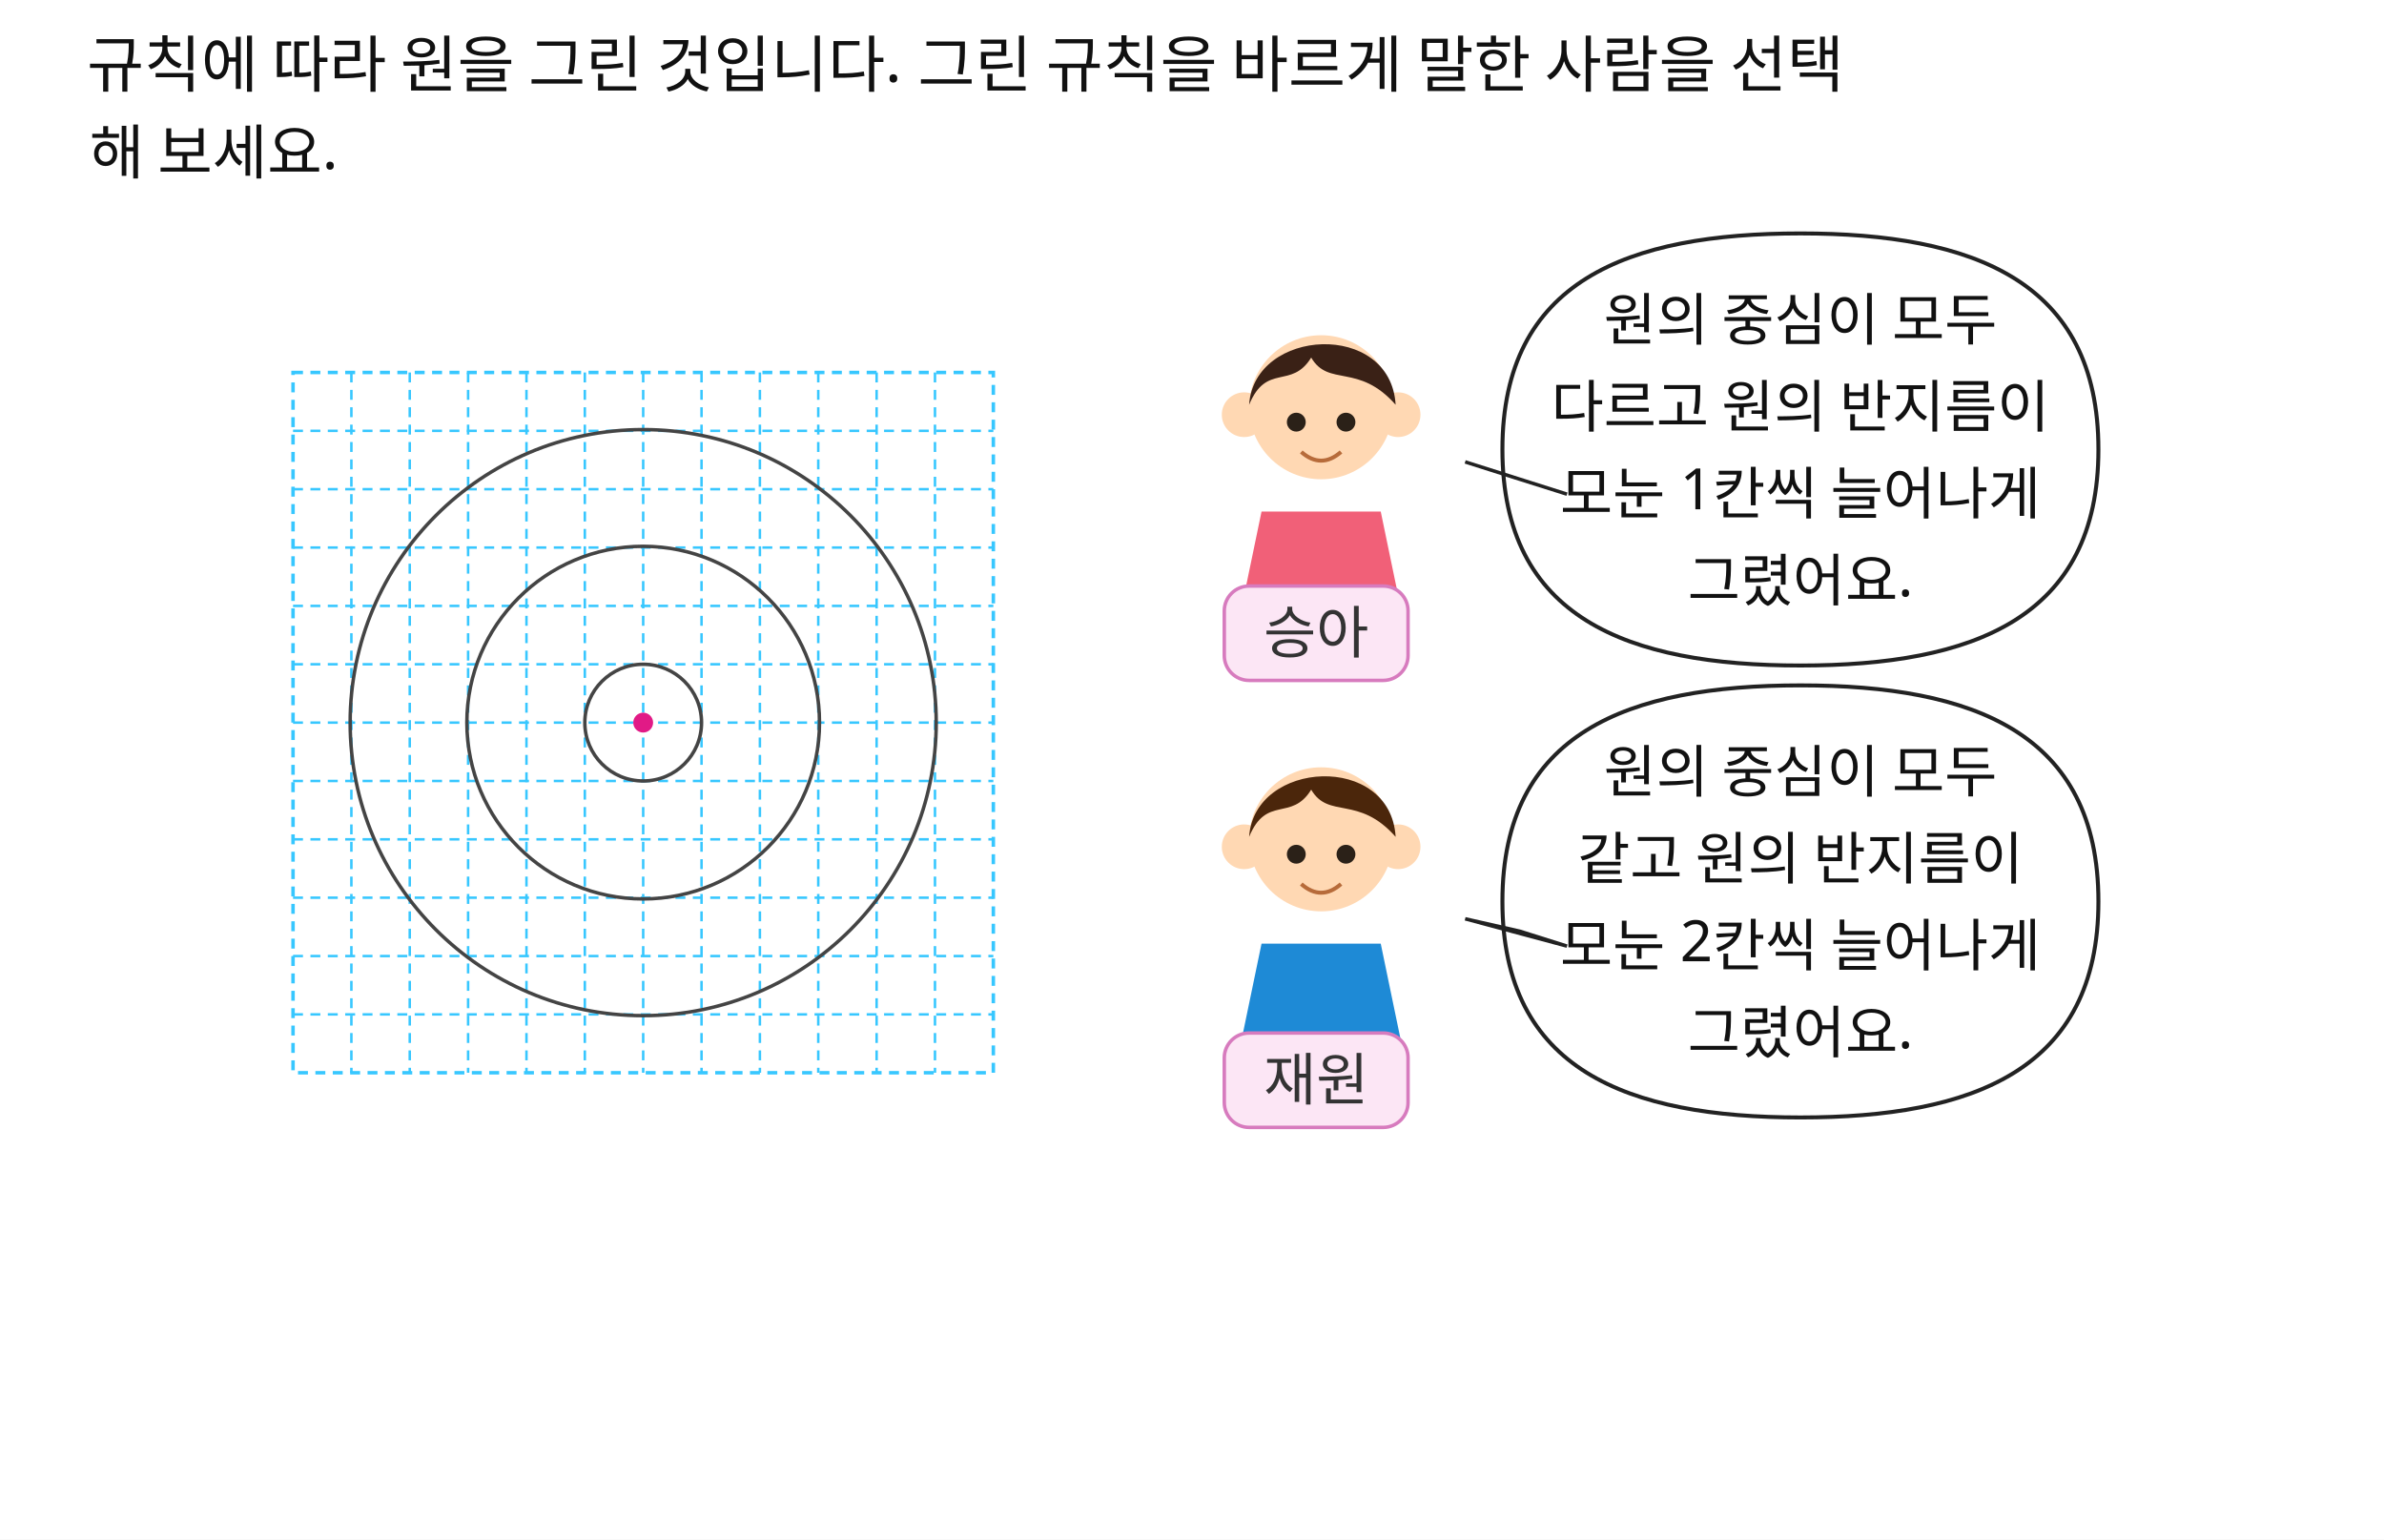
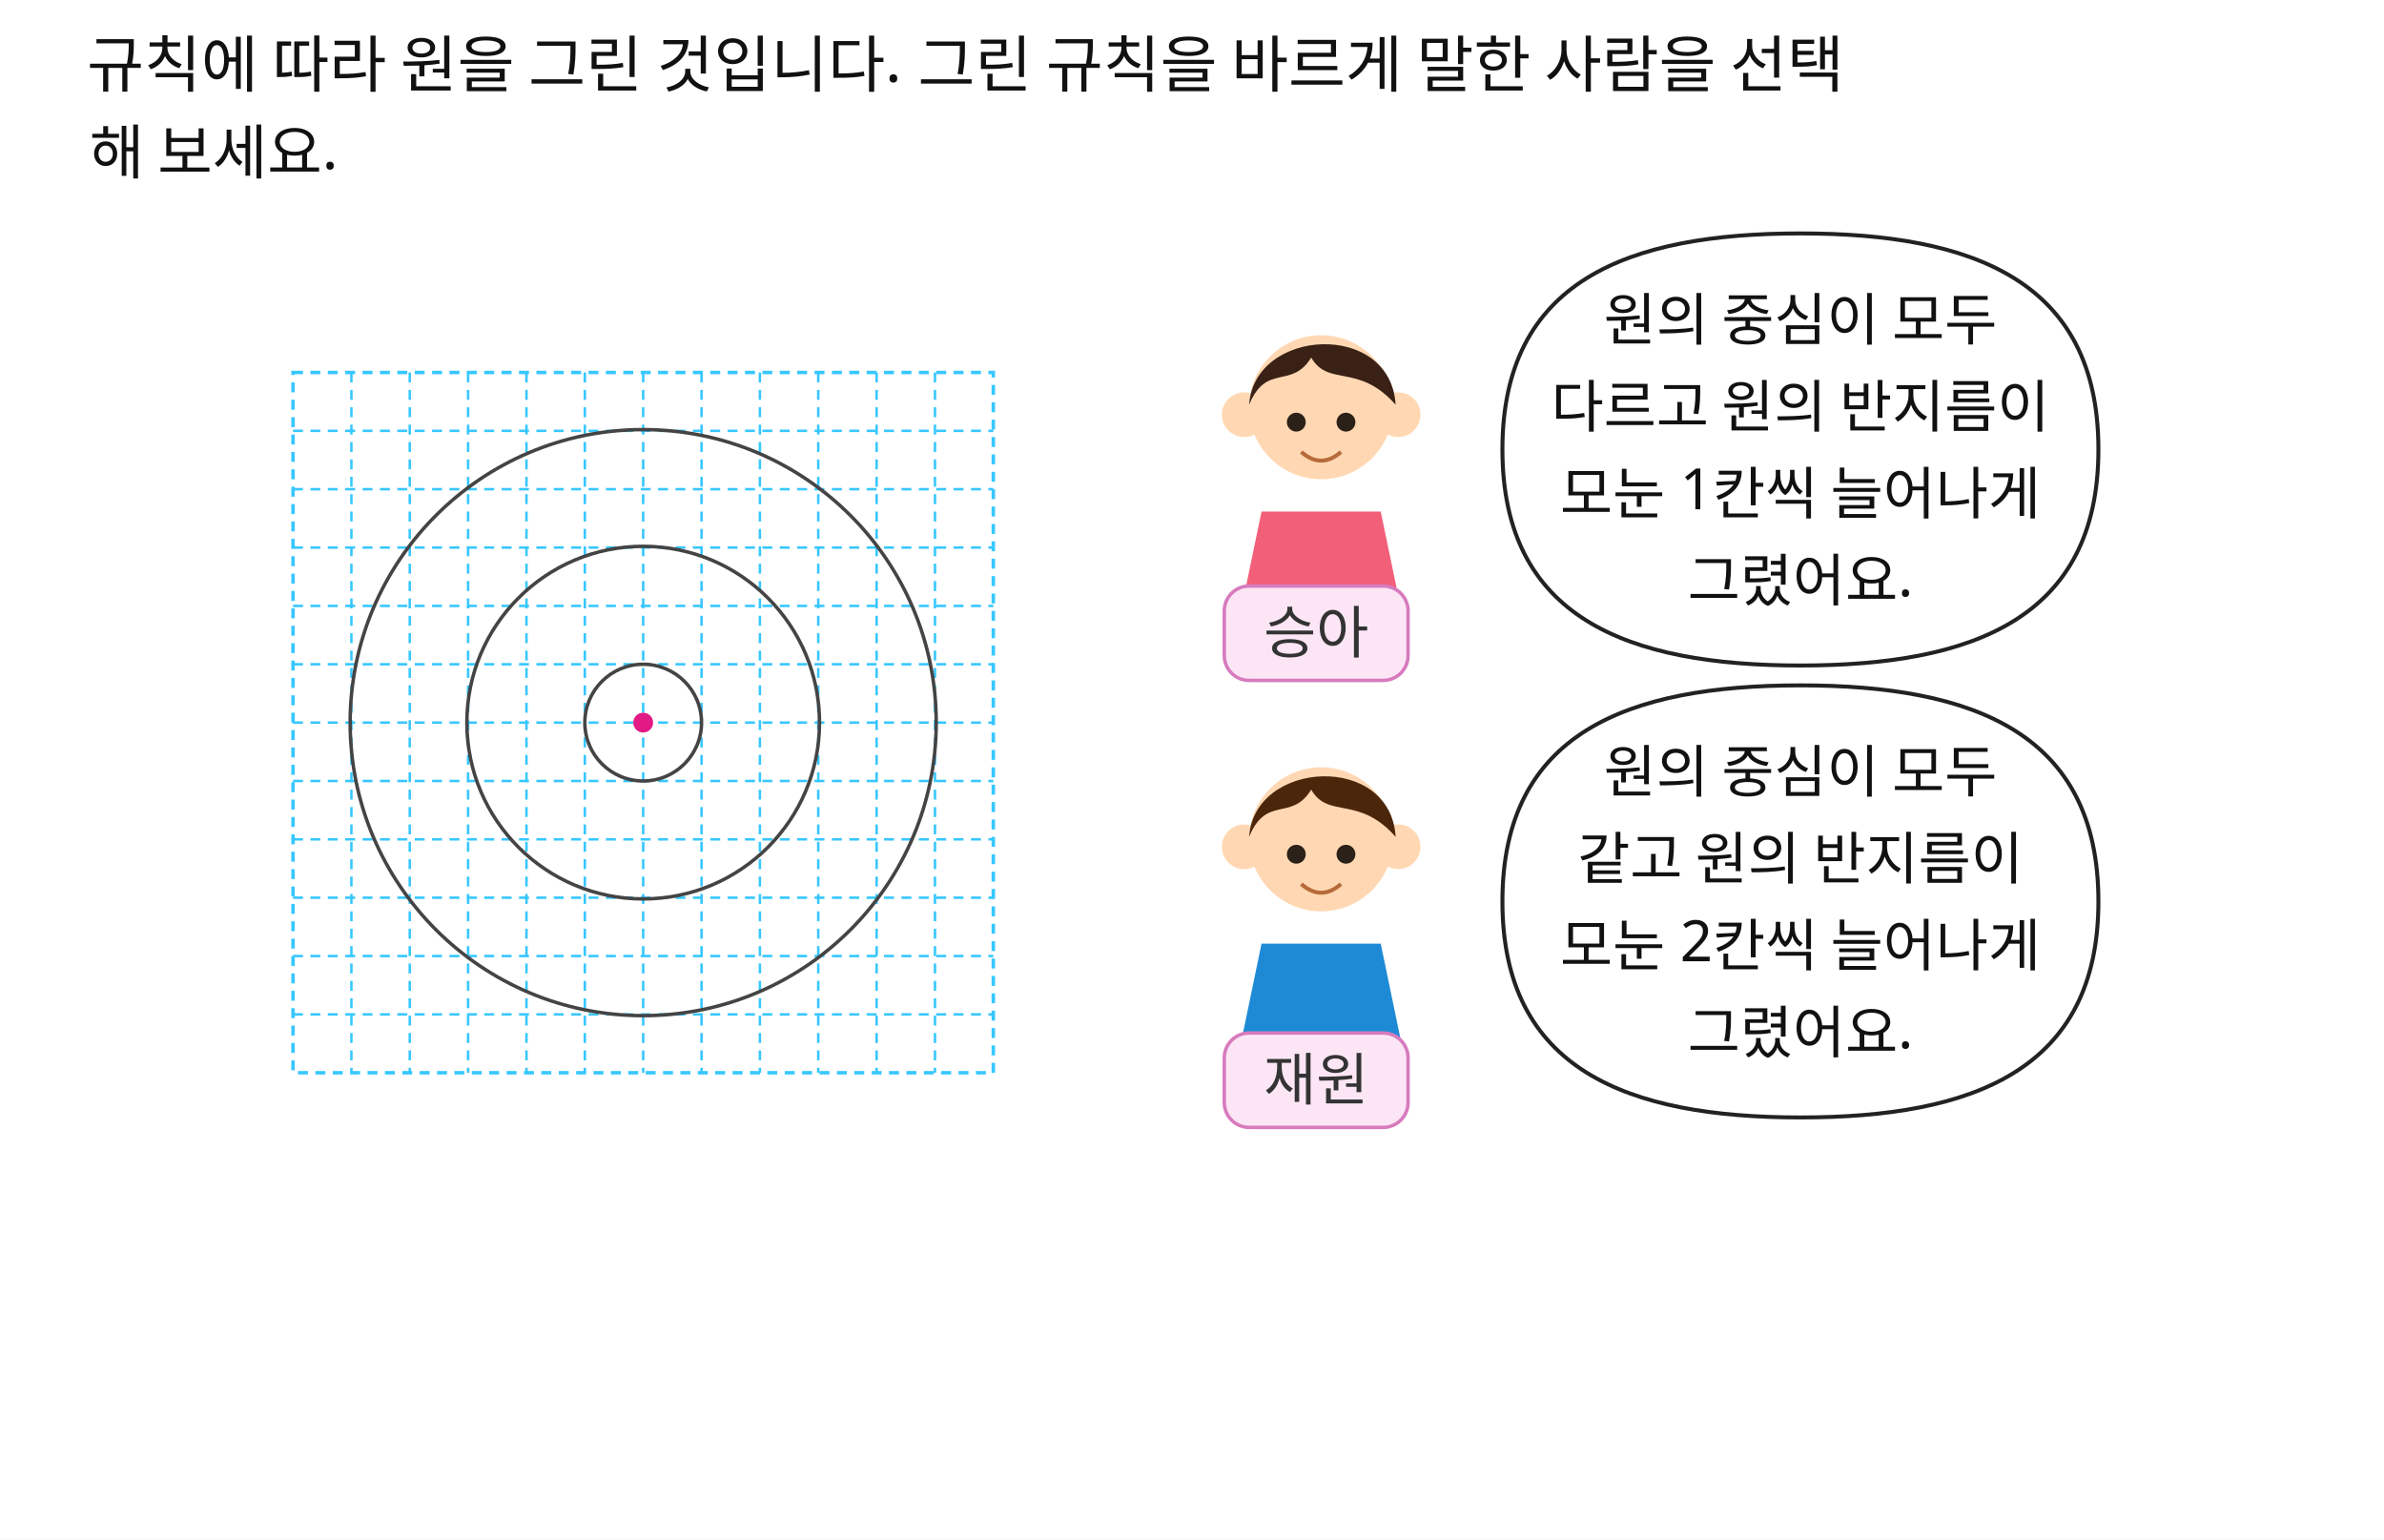
<svg xmlns="http://www.w3.org/2000/svg" width="960" height="620" viewBox="0 0 960 620">
  <rect x="0" y="0" width="960" height="620" fill="#FFFFFF" />
  <text id="slot.qtext1.text" x="35" y="35" fill="#111111" font-family="Noto Sans KR, sans-serif" font-size="25">규칙에 따라 원을 그린 것입니다. 그린 규칙을 바르게 말한 사람을 선택</text>
  <text id="slot.qtext2.text" x="36" y="70" fill="#111111" font-family="Noto Sans KR, sans-serif" font-size="24">해 보세요.</text>
  <path id="slot.grid.frame.path" d="M 118.0 150.0 L 400.0 150.0 L 400.0 432.0 L 118.0 432.0 Z" stroke="#37C7FF" stroke-width="1.4" fill="#ffffff" stroke-dasharray="4 3" />
  <path id="slot.grid.v1.path" d="M 141.50 150.0 L 141.50 432.0" stroke="#37C7FF" stroke-width="1" fill="none" stroke-dasharray="4 3" />
  <path id="slot.grid.h1.path" d="M 118.0 173.50 L 400.0 173.50" stroke="#37C7FF" stroke-width="1" fill="none" stroke-dasharray="4 3" />
  <path id="slot.grid.v2.path" d="M 165.00 150.0 L 165.00 432.0" stroke="#37C7FF" stroke-width="1" fill="none" stroke-dasharray="4 3" />
  <path id="slot.grid.h2.path" d="M 118.0 197.00 L 400.0 197.00" stroke="#37C7FF" stroke-width="1" fill="none" stroke-dasharray="4 3" />
  <path id="slot.grid.v3.path" d="M 188.50 150.0 L 188.50 432.0" stroke="#37C7FF" stroke-width="1" fill="none" stroke-dasharray="4 3" />
  <path id="slot.grid.h3.path" d="M 118.0 220.50 L 400.0 220.50" stroke="#37C7FF" stroke-width="1" fill="none" stroke-dasharray="4 3" />
  <path id="slot.grid.v4.path" d="M 212.00 150.0 L 212.00 432.0" stroke="#37C7FF" stroke-width="1" fill="none" stroke-dasharray="4 3" />
  <path id="slot.grid.h4.path" d="M 118.0 244.00 L 400.0 244.00" stroke="#37C7FF" stroke-width="1" fill="none" stroke-dasharray="4 3" />
  <path id="slot.grid.v5.path" d="M 235.50 150.0 L 235.50 432.0" stroke="#37C7FF" stroke-width="1" fill="none" stroke-dasharray="4 3" />
  <path id="slot.grid.h5.path" d="M 118.0 267.50 L 400.0 267.50" stroke="#37C7FF" stroke-width="1" fill="none" stroke-dasharray="4 3" />
  <path id="slot.grid.v6.path" d="M 259.00 150.0 L 259.00 432.0" stroke="#37C7FF" stroke-width="1" fill="none" stroke-dasharray="4 3" />
  <path id="slot.grid.h6.path" d="M 118.0 291.00 L 400.0 291.00" stroke="#37C7FF" stroke-width="1" fill="none" stroke-dasharray="4 3" />
  <path id="slot.grid.v7.path" d="M 282.50 150.0 L 282.50 432.0" stroke="#37C7FF" stroke-width="1" fill="none" stroke-dasharray="4 3" />
  <path id="slot.grid.h7.path" d="M 118.0 314.50 L 400.0 314.50" stroke="#37C7FF" stroke-width="1" fill="none" stroke-dasharray="4 3" />
  <path id="slot.grid.v8.path" d="M 306.00 150.0 L 306.00 432.0" stroke="#37C7FF" stroke-width="1" fill="none" stroke-dasharray="4 3" />
  <path id="slot.grid.h8.path" d="M 118.0 338.00 L 400.0 338.00" stroke="#37C7FF" stroke-width="1" fill="none" stroke-dasharray="4 3" />
  <path id="slot.grid.v9.path" d="M 329.50 150.0 L 329.50 432.0" stroke="#37C7FF" stroke-width="1" fill="none" stroke-dasharray="4 3" />
  <path id="slot.grid.h9.path" d="M 118.0 361.50 L 400.0 361.50" stroke="#37C7FF" stroke-width="1" fill="none" stroke-dasharray="4 3" />
  <path id="slot.grid.v10.path" d="M 353.00 150.0 L 353.00 432.0" stroke="#37C7FF" stroke-width="1" fill="none" stroke-dasharray="4 3" />
  <path id="slot.grid.h10.path" d="M 118.0 385.00 L 400.0 385.00" stroke="#37C7FF" stroke-width="1" fill="none" stroke-dasharray="4 3" />
  <path id="slot.grid.v11.path" d="M 376.50 150.0 L 376.50 432.0" stroke="#37C7FF" stroke-width="1" fill="none" stroke-dasharray="4 3" />
  <path id="slot.grid.h11.path" d="M 118.0 408.50 L 400.0 408.50" stroke="#37C7FF" stroke-width="1" fill="none" stroke-dasharray="4 3" />
  <circle id="slot.circle.outer.circle" cx="259" cy="291" r="118" stroke="#444444" stroke-width="1.4" fill="none" />
  <circle id="slot.circle.middle.circle" cx="259" cy="291" r="71" stroke="#444444" stroke-width="1.4" fill="none" />
  <circle id="slot.circle.inner.circle" cx="259" cy="291" r="23.5" stroke="#444444" stroke-width="1.4" fill="none" />
  <circle id="slot.center.circle" cx="259" cy="291" r="4" stroke="none" stroke-width="2" fill="#E11A86" />
  <polygon id="slot.sunga.character.body.polygon" points="497,259 567,259 556,206 508,206" stroke="none" stroke-width="2" fill="#F16078" />
  <circle id="slot.sunga.character.ear.left.circle" cx="501" cy="167" r="9" stroke="none" stroke-width="2" fill="#ffd8b3" />
  <circle id="slot.sunga.character.ear.right.circle" cx="563" cy="167" r="9" stroke="none" stroke-width="2" fill="#ffd8b3" />
  <circle id="slot.sunga.character.head.circle" cx="532" cy="164" r="29" stroke="none" stroke-width="2" fill="#ffd8b3" />
  <path id="slot.sunga.character.hair.cap.path" d="M 503.0 163.0 C 505.0 132.0, 560.0 129.0, 562.0 163.0 C 547.0 146.0, 535.0 156.0, 528.0 144.0 C 520.0 157.0, 510.0 146.0, 503.0 163.0 Z" stroke="none" stroke-width="2" fill="#3A2116" />
-   <circle id="slot.sunga.character.eye.left.circle" cx="522" cy="170" r="3.8" stroke="none" stroke-width="2" fill="#2b2118" />
-   <circle id="slot.sunga.character.eye.right.circle" cx="542" cy="170" r="3.8" stroke="none" stroke-width="2" fill="#2b2118" />
  <path id="slot.sunga.character.smile.path" d="M 524.0 182.0 Q 532.0 189.0 540.0 182.0" stroke="#b76b3a" stroke-width="1.6" fill="none" />
  <rect id="slot.sunga.namebox.rect" x="493" y="236" width="74" height="38" fill="#FCE6F5" stroke="#D77BBE" stroke-width="1.4" rx="10" ry="10" />
  <path id="slot.sunga.bubble.path" d="M 605.0 181.0 C 605.0 113.14, 655.4 94.0, 725.0 94.0 C 794.6 94.0, 845.0 113.14, 845.0 181.0 C 845.0 248.86, 794.6 268.0, 725.0 268.0 C 655.4 268.0, 605.0 248.86, 605.0 181.0 Z" stroke="#222222" stroke-width="1.6" fill="#ffffff" />
-   <polygon id="slot.sunga.tail.polygon" points="612,193 631,199 590,186" stroke="#222222" stroke-width="1.4" fill="#ffffff" />
  <polygon id="slot.jaewon.character.body.polygon" points="497,433 567,433 556,380 508,380" stroke="none" stroke-width="2" fill="#1E8AD6" />
  <circle id="slot.jaewon.character.ear.left.circle" cx="501" cy="341" r="9" stroke="none" stroke-width="2" fill="#ffd8b3" />
  <circle id="slot.jaewon.character.ear.right.circle" cx="563" cy="341" r="9" stroke="none" stroke-width="2" fill="#ffd8b3" />
  <circle id="slot.jaewon.character.head.circle" cx="532" cy="338" r="29" stroke="none" stroke-width="2" fill="#ffd8b3" />
  <path id="slot.jaewon.character.hair.cap.path" d="M 503.0 337.0 C 505.0 306.0, 560.0 303.0, 562.0 337.0 C 547.0 320.0, 535.0 330.0, 528.0 318.0 C 520.0 331.0, 510.0 320.0, 503.0 337.0 Z" stroke="none" stroke-width="2" fill="#4B260B" />
-   <circle id="slot.jaewon.character.eye.left.circle" cx="522" cy="344" r="3.8" stroke="none" stroke-width="2" fill="#2b2118" />
-   <circle id="slot.jaewon.character.eye.right.circle" cx="542" cy="344" r="3.8" stroke="none" stroke-width="2" fill="#2b2118" />
  <path id="slot.jaewon.character.smile.path" d="M 524.0 356.0 Q 532.0 363.0 540.0 356.0" stroke="#b76b3a" stroke-width="1.6" fill="none" />
  <rect id="slot.jaewon.namebox.rect" x="493" y="416" width="74" height="38" fill="#FCE6F5" stroke="#D77BBE" stroke-width="1.4" rx="10" ry="10" />
  <path id="slot.jaewon.bubble.path" d="M 605.0 363.0 C 605.0 295.14, 655.4 276.0, 725.0 276.0 C 794.6 276.0, 845.0 295.14, 845.0 363.0 C 845.0 430.86, 794.6 450.0, 725.0 450.0 C 655.4 450.0, 605.0 430.86, 605.0 363.0 Z" stroke="#222222" stroke-width="1.6" fill="#ffffff" />
-   <polygon id="slot.jaewon.tail.polygon" points="612,375 631,381 590,370" stroke="#222222" stroke-width="1.4" fill="#ffffff" />
+   <circle id="slot.sunga.character.eye.left.circle" cx="522" cy="170" r="3.8" stroke="none" stroke-width="2" fill="#2b2118" />
+   <circle id="slot.sunga.character.eye.right.circle" cx="542" cy="170" r="3.8" stroke="none" stroke-width="2" fill="#2b2118" />
+   <circle id="slot.jaewon.character.eye.left.circle" cx="522" cy="344" r="3.8" stroke="none" stroke-width="2" fill="#2b2118" />
+   <circle id="slot.jaewon.character.eye.right.circle" cx="542" cy="344" r="3.8" stroke="none" stroke-width="2" fill="#2b2118" />
  <text id="slot.sunga.name.text" x="530" y="263" fill="#333333" font-family="Noto Sans KR, sans-serif" font-size="23" text-anchor="middle">승아</text>
  <text id="slot.sunga.text1.text" x="725" y="137" fill="#111111" font-family="Noto Sans KR, sans-serif" font-size="23" text-anchor="middle">원의 중심이 모두</text>
  <text id="slot.sunga.text2.text" x="725" y="172" fill="#111111" font-family="Noto Sans KR, sans-serif" font-size="23" text-anchor="middle">다르고 원의 반지름이</text>
  <text id="slot.sunga.text3.text" x="725" y="207" fill="#111111" font-family="Noto Sans KR, sans-serif" font-size="23" text-anchor="middle">모눈 1칸씩 늘어나게</text>
  <text id="slot.sunga.text4.text" x="725" y="242" fill="#111111" font-family="Noto Sans KR, sans-serif" font-size="23" text-anchor="middle">그렸어요.</text>
  <text id="slot.jaewon.name.text" x="530" y="443" fill="#333333" font-family="Noto Sans KR, sans-serif" font-size="23" text-anchor="middle">재원</text>
  <text id="slot.jaewon.text1.text" x="725" y="319" fill="#111111" font-family="Noto Sans KR, sans-serif" font-size="23" text-anchor="middle">원의 중심이 모두</text>
  <text id="slot.jaewon.text2.text" x="725" y="354" fill="#111111" font-family="Noto Sans KR, sans-serif" font-size="23" text-anchor="middle">같고 원의 반지름이</text>
  <text id="slot.jaewon.text3.text" x="725" y="389" fill="#111111" font-family="Noto Sans KR, sans-serif" font-size="23" text-anchor="middle">모눈 2칸씩 늘어나게</text>
  <text id="slot.jaewon.text4.text" x="725" y="424" fill="#111111" font-family="Noto Sans KR, sans-serif" font-size="23" text-anchor="middle">그렸어요.</text>
</svg>
